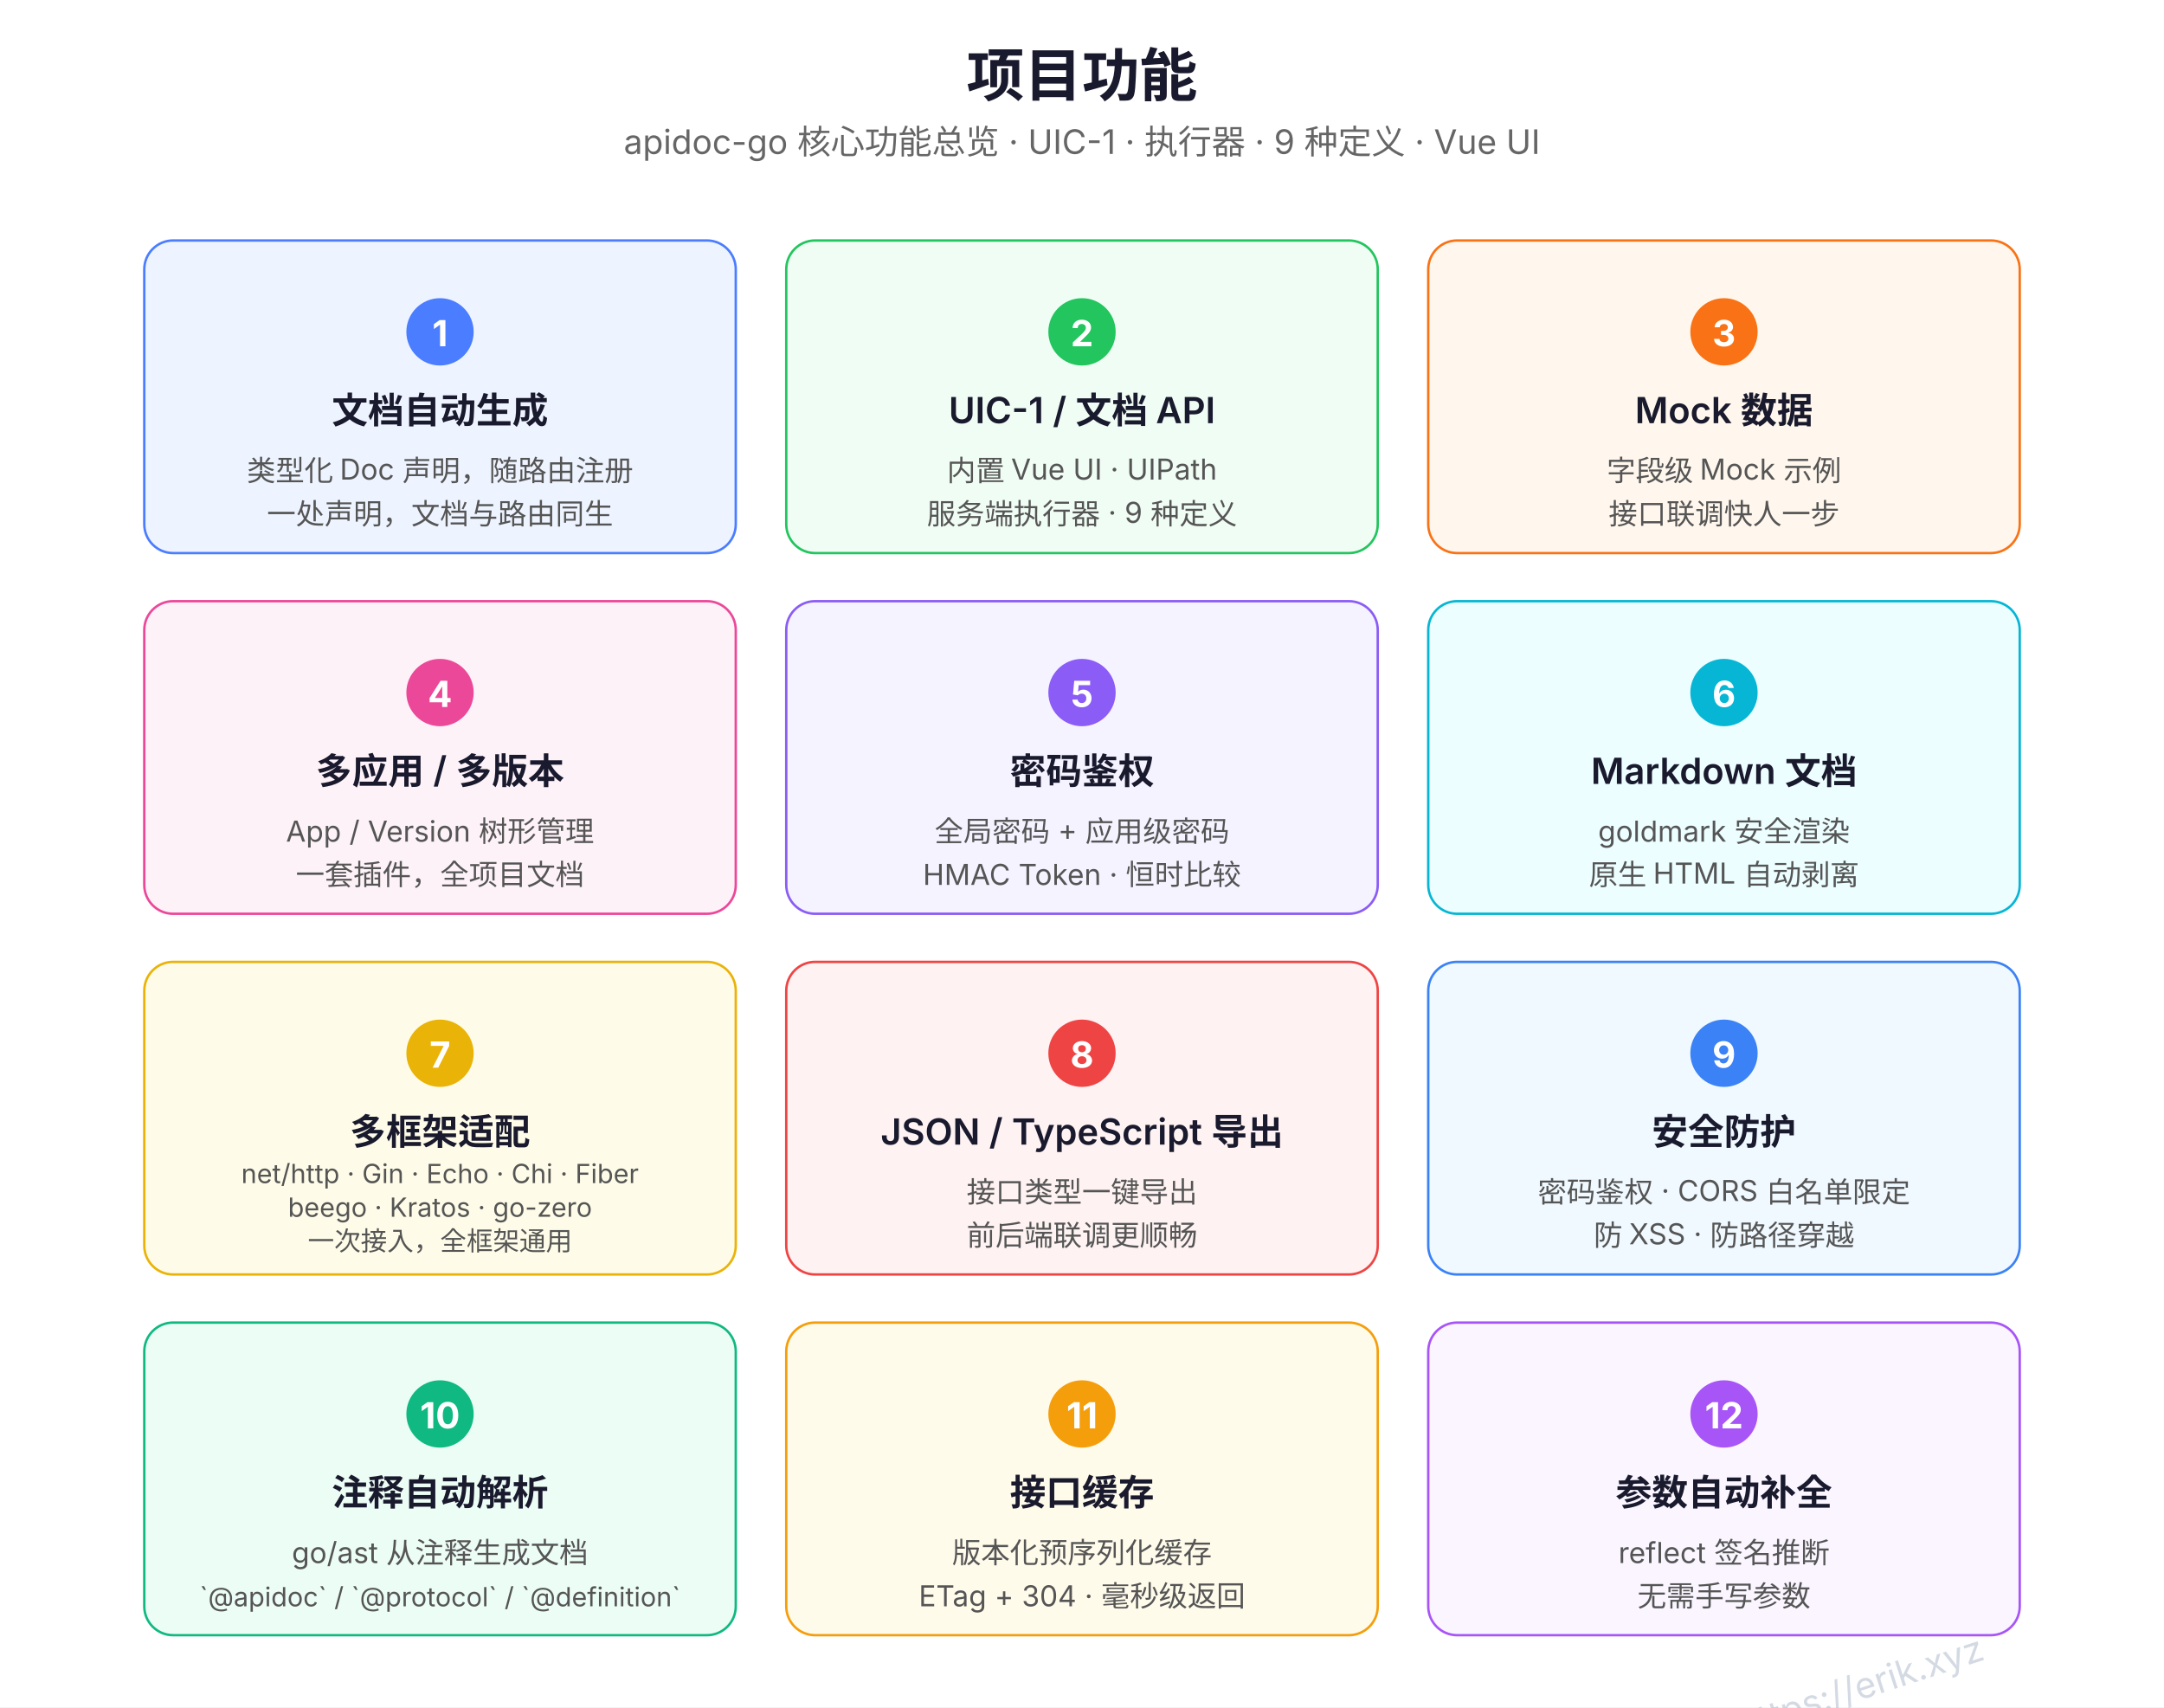
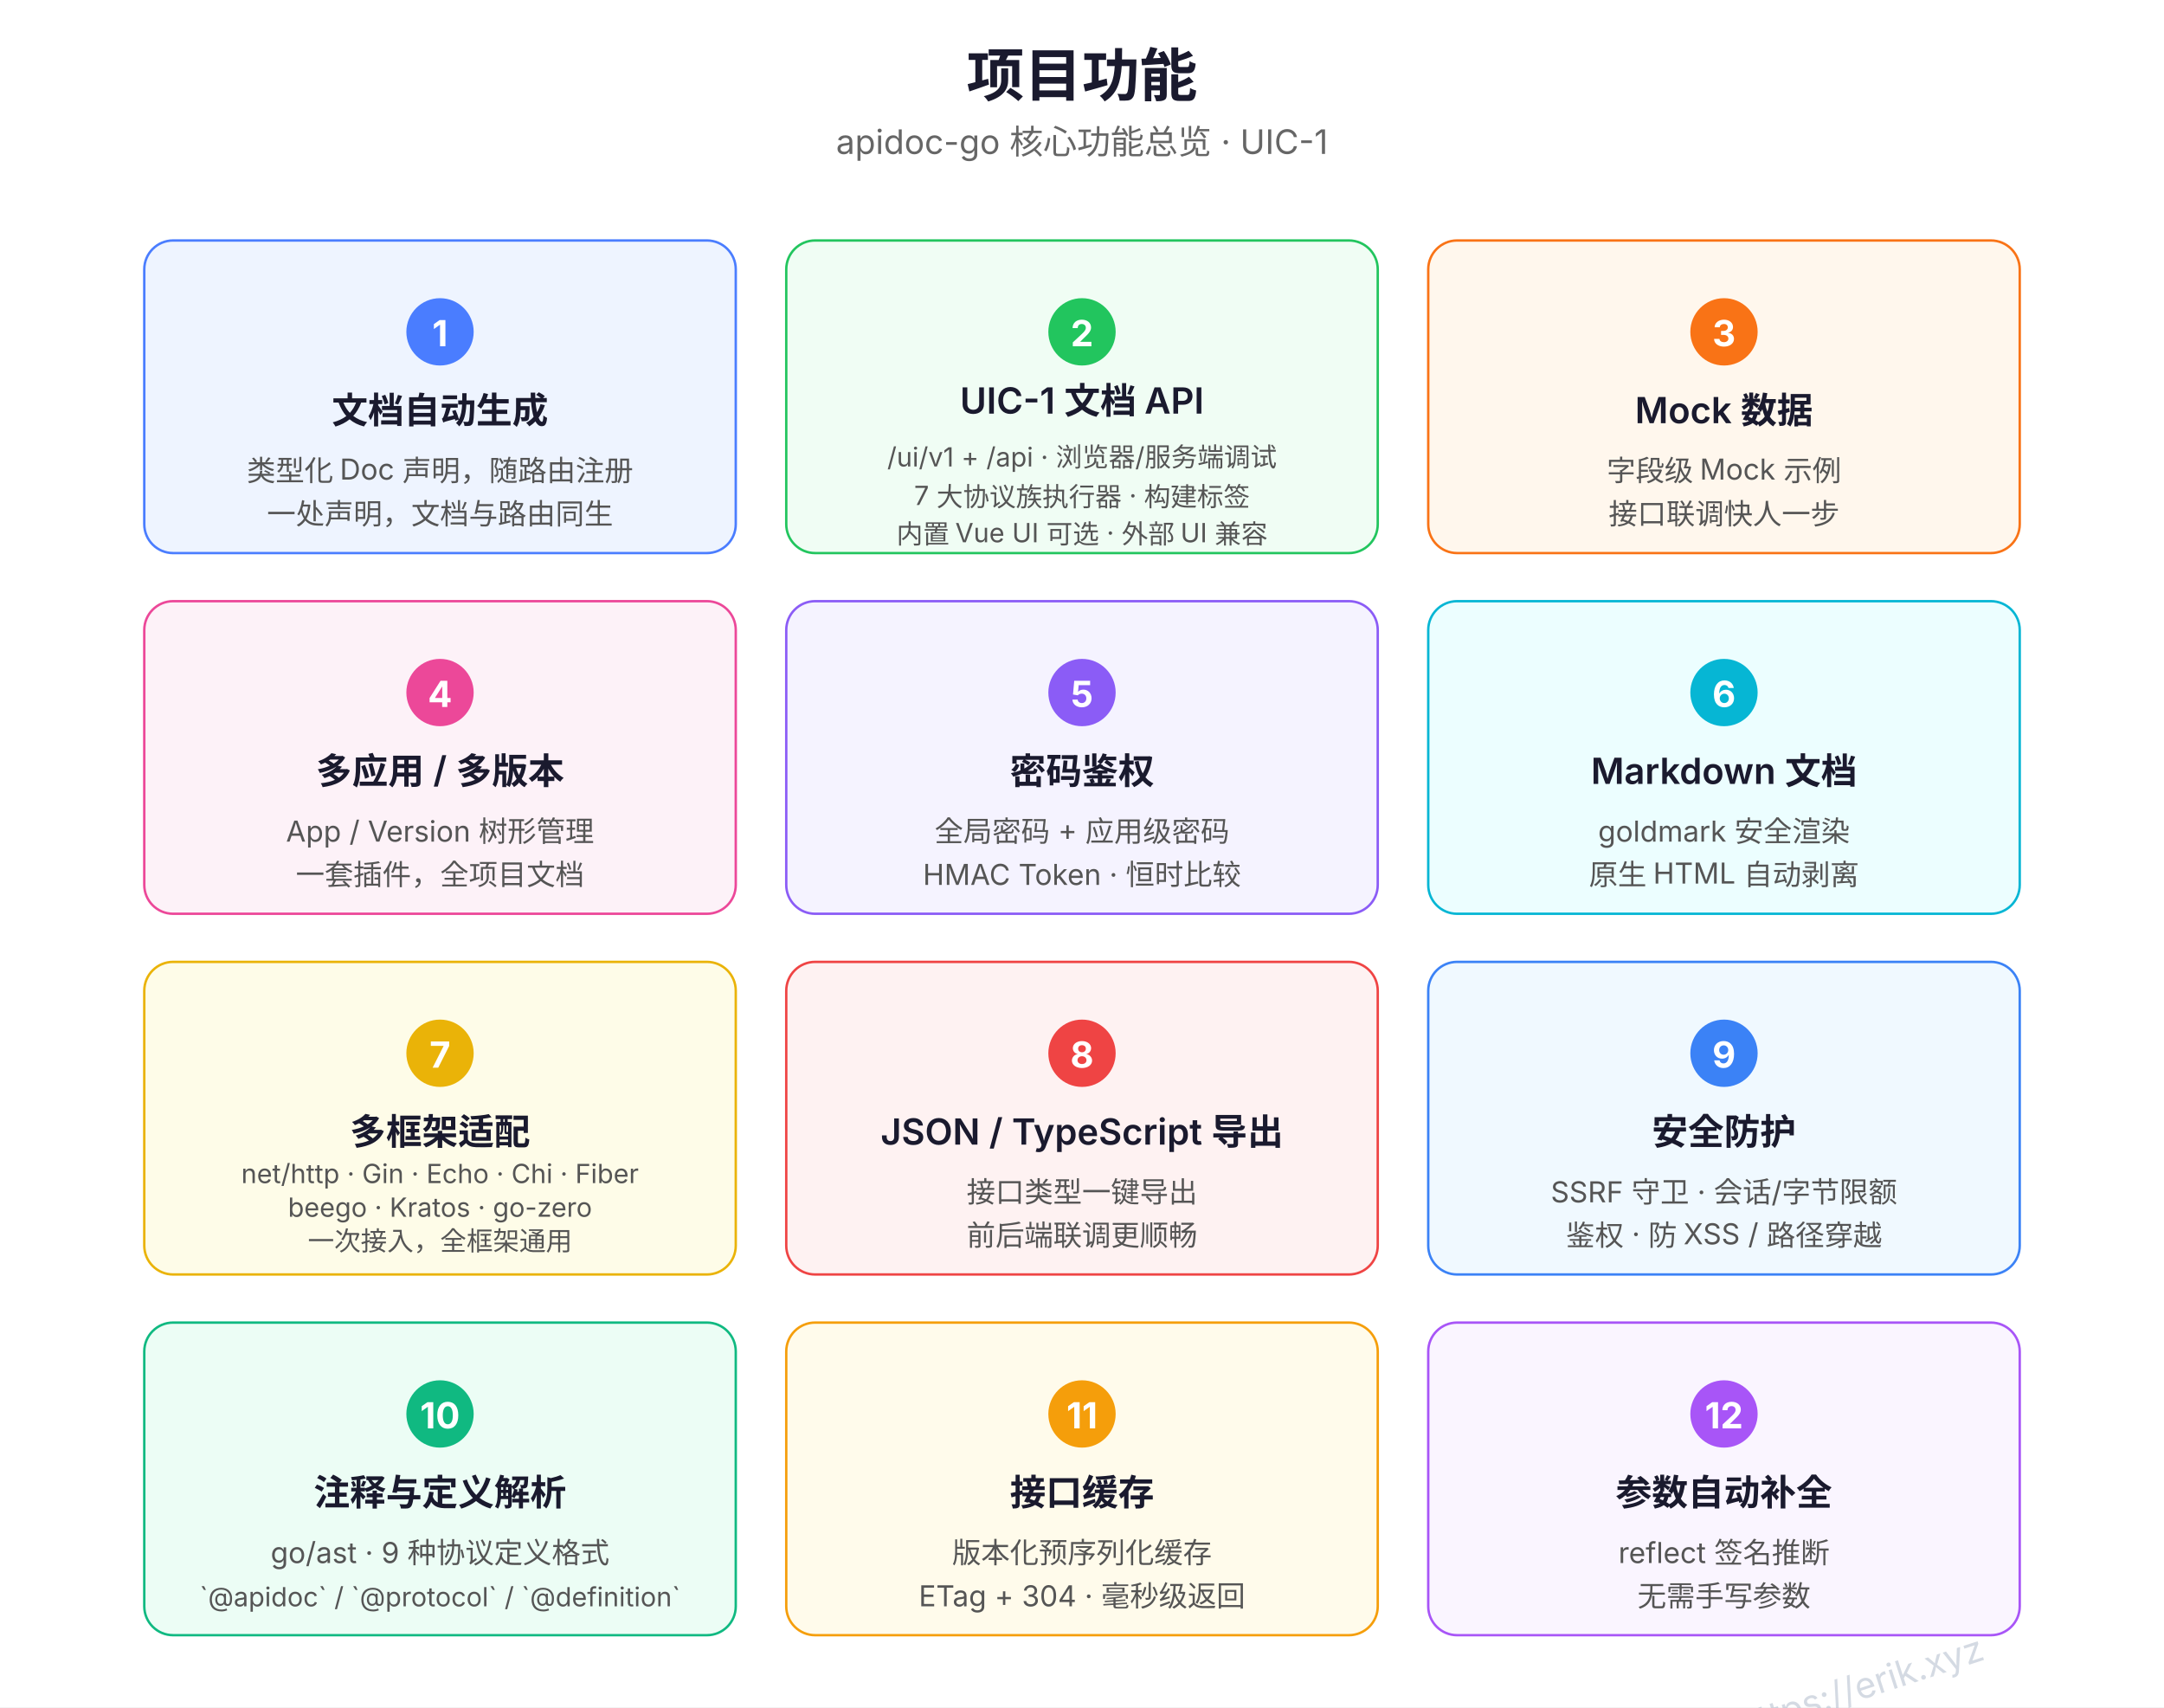
<svg xmlns="http://www.w3.org/2000/svg" viewBox="0 0 900 710" font-family="system-ui, -apple-system, 'Segoe UI', 'PingFang SC', sans-serif">
  <rect width="900" height="710" fill="#ffffff" />
  <text x="450" y="40" text-anchor="middle" font-size="24" font-weight="700" fill="#1a1a2e">项目功能</text>
-   <text x="450" y="64" text-anchor="middle" font-size="14" fill="#666">apidoc-go 核心功能总览 · UIC-1 · 执行器 · 9 种定义 · Vue UI</text>
+   <text x="450" y="64" text-anchor="middle" font-size="14" fill="#666">apidoc-go 核心功能总览 · UIC-1</text>
  <rect x="60" y="100" width="246" height="130" rx="12" fill="#eef4ff" stroke="#4a7dff" />
  <circle cx="183" cy="138" r="14" fill="#4a7dff" />
  <text x="183" y="144" text-anchor="middle" font-size="15" font-weight="700" fill="#ffffff">1</text>
  <text x="183" y="176" text-anchor="middle" font-size="15" font-weight="600" fill="#1a1a2e">文档自动生成</text>
  <text x="183" y="200" text-anchor="middle" font-size="12" fill="#555">类型化 Doc 声明，随路由注册</text>
  <text x="183" y="218" text-anchor="middle" font-size="12" fill="#555">一处声明，文档与路由同生</text>
  <rect x="327" y="100" width="246" height="130" rx="12" fill="#f0fdf4" stroke="#22c55e" />
  <circle cx="450" cy="138" r="14" fill="#22c55e" />
  <text x="450" y="144" text-anchor="middle" font-size="15" font-weight="700" fill="#ffffff">2</text>
-   <text x="450" y="176" text-anchor="middle" font-size="15" font-weight="600" fill="#1a1a2e">UIC-1 / 文档 API</text>
-   <text x="450" y="200" text-anchor="middle" font-size="12" fill="#555">内置 Vue UI · UIPath</text>
-   <text x="450" y="218" text-anchor="middle" font-size="12" fill="#555">服务端执行器 · 9 种定义</text>
+   <text x="450" y="172" text-anchor="middle" font-size="15" font-weight="600" fill="#1a1a2e">UIC-1 文档 API</text>
+   <text x="450" y="194" text-anchor="middle" font-size="11" fill="#555">/ui/v1 + /api · 浏览器/服务端调试</text>
+   <text x="450" y="210" text-anchor="middle" font-size="11" fill="#555">7 大协议族执行器 · 构建标签</text>
+   <text x="450" y="226" text-anchor="middle" font-size="11" fill="#555">内置 Vue UI 可选 · 外部 UI 兼容</text>
  <rect x="594" y="100" width="246" height="130" rx="12" fill="#fff7ed" stroke="#f97316" />
  <circle cx="717" cy="138" r="14" fill="#f97316" />
  <text x="717" y="144" text-anchor="middle" font-size="15" font-weight="700" fill="#ffffff">3</text>
  <text x="717" y="176" text-anchor="middle" font-size="15" font-weight="600" fill="#1a1a2e">Mock 数据</text>
  <text x="717" y="200" text-anchor="middle" font-size="12" fill="#555">字段级 Mock 示例</text>
  <text x="717" y="218" text-anchor="middle" font-size="12" fill="#555">接口联调快人一步</text>
  <rect x="60" y="250" width="246" height="130" rx="12" fill="#fdf2f8" stroke="#ec4899" />
  <circle cx="183" cy="288" r="14" fill="#ec4899" />
  <text x="183" y="294" text-anchor="middle" font-size="15" font-weight="700" fill="#ffffff">4</text>
  <text x="183" y="326" text-anchor="middle" font-size="15" font-weight="600" fill="#1a1a2e">多应用 / 多版本</text>
  <text x="183" y="350" text-anchor="middle" font-size="12" fill="#555">App / Version 树形管理</text>
  <text x="183" y="368" text-anchor="middle" font-size="12" fill="#555">一套插件，全项目文档</text>
  <rect x="327" y="250" width="246" height="130" rx="12" fill="#f5f3ff" stroke="#8b5cf6" />
  <circle cx="450" cy="288" r="14" fill="#8b5cf6" />
  <text x="450" y="294" text-anchor="middle" font-size="15" font-weight="700" fill="#ffffff">5</text>
  <text x="450" y="326" text-anchor="middle" font-size="15" font-weight="600" fill="#1a1a2e">密码鉴权</text>
  <text x="450" y="350" text-anchor="middle" font-size="12" fill="#555">全局密码 + 应用级密码</text>
  <text x="450" y="368" text-anchor="middle" font-size="12" fill="#555">HMAC Token · 恒时比较</text>
  <rect x="594" y="250" width="246" height="130" rx="12" fill="#ecfeff" stroke="#06b6d4" />
  <circle cx="717" cy="288" r="14" fill="#06b6d4" />
  <text x="717" y="294" text-anchor="middle" font-size="15" font-weight="700" fill="#ffffff">6</text>
  <text x="717" y="326" text-anchor="middle" font-size="15" font-weight="600" fill="#1a1a2e">Markdown 文档</text>
  <text x="717" y="350" text-anchor="middle" font-size="12" fill="#555">goldmark 安全渲染</text>
  <text x="717" y="368" text-anchor="middle" font-size="12" fill="#555">原生 HTML 自动剥离</text>
  <rect x="60" y="400" width="246" height="130" rx="12" fill="#fefce8" stroke="#eab308" />
  <circle cx="183" cy="438" r="14" fill="#eab308" />
  <text x="183" y="444" text-anchor="middle" font-size="15" font-weight="700" fill="#ffffff">7</text>
  <text x="183" y="476" text-anchor="middle" font-size="15" font-weight="600" fill="#1a1a2e">多框架适配</text>
  <text x="183" y="492" text-anchor="middle" font-size="11" fill="#555">net/http · Gin · Echo · Chi · Fiber</text>
  <text x="183" y="506" text-anchor="middle" font-size="11" fill="#555">beego · Kratos · go-zero</text>
  <text x="183" y="520" text-anchor="middle" font-size="11" fill="#555">一次接入，全框架通用</text>
  <rect x="327" y="400" width="246" height="130" rx="12" fill="#fef2f2" stroke="#ef4444" />
  <circle cx="450" cy="438" r="14" fill="#ef4444" />
  <text x="450" y="444" text-anchor="middle" font-size="15" font-weight="700" fill="#ffffff">8</text>
  <text x="450" y="476" text-anchor="middle" font-size="15" font-weight="600" fill="#1a1a2e">JSON / TypeScript 导出</text>
  <text x="450" y="500" text-anchor="middle" font-size="12" fill="#555">接口类型一键导出</text>
  <text x="450" y="518" text-anchor="middle" font-size="12" fill="#555">前后端联调更顺畅</text>
  <rect x="594" y="400" width="246" height="130" rx="12" fill="#f0f9ff" stroke="#3b82f6" />
  <circle cx="717" cy="438" r="14" fill="#3b82f6" />
  <text x="717" y="444" text-anchor="middle" font-size="15" font-weight="700" fill="#ffffff">9</text>
  <text x="717" y="476" text-anchor="middle" font-size="15" font-weight="600" fill="#1a1a2e">安全防护</text>
-   <text x="717" y="500" text-anchor="middle" font-size="12" fill="#555">密码鉴权 · CORS 白名单限定</text>
-   <text x="717" y="518" text-anchor="middle" font-size="12" fill="#555">防 XSS · 防路径穿越</text>
+   <text x="717" y="500" text-anchor="middle" font-size="12" fill="#555">SSRF 守卫 · 会话/字节限额</text>
+   <text x="717" y="518" text-anchor="middle" font-size="12" fill="#555">鉴权 · 防 XSS / 路径穿越</text>
  <rect x="60" y="550" width="246" height="130" rx="12" fill="#ecfdf5" stroke="#10b981" />
  <circle cx="183" cy="588" r="14" fill="#10b981" />
  <text x="183" y="594" text-anchor="middle" font-size="15" font-weight="700" fill="#ffffff">10</text>
-   <text x="183" y="626" text-anchor="middle" font-size="15" font-weight="600" fill="#1a1a2e">注释自动解析</text>
-   <text x="183" y="650" text-anchor="middle" font-size="12" fill="#555">go/ast 从注释生成文档</text>
+   <text x="183" y="626" text-anchor="middle" font-size="15" font-weight="600" fill="#1a1a2e">注释与定义解析</text>
+   <text x="183" y="650" text-anchor="middle" font-size="12" fill="#555">go/ast · 9 种协议定义格式</text>
  <text x="183" y="668" text-anchor="middle" font-size="11" fill="#555">`@apidoc` / `@protocol` / `@definition`</text>
  <rect x="327" y="550" width="246" height="130" rx="12" fill="#fffbeb" stroke="#f59e0b" />
  <circle cx="450" cy="588" r="14" fill="#f59e0b" />
  <text x="450" y="594" text-anchor="middle" font-size="15" font-weight="700" fill="#ffffff">11</text>
  <text x="450" y="626" text-anchor="middle" font-size="15" font-weight="600" fill="#1a1a2e">接口缓存</text>
  <text x="450" y="650" text-anchor="middle" font-size="12" fill="#555">版本化预序列化缓存</text>
  <text x="450" y="668" text-anchor="middle" font-size="12" fill="#555">ETag + 304 · 毫秒级返回</text>
  <rect x="594" y="550" width="246" height="130" rx="12" fill="#faf5ff" stroke="#a855f7" />
  <circle cx="717" cy="588" r="14" fill="#a855f7" />
  <text x="717" y="594" text-anchor="middle" font-size="15" font-weight="700" fill="#ffffff">12</text>
  <text x="717" y="626" text-anchor="middle" font-size="15" font-weight="600" fill="#1a1a2e">参数自动补全</text>
  <text x="717" y="650" text-anchor="middle" font-size="12" fill="#555">reflect 签名推断</text>
  <text x="717" y="668" text-anchor="middle" font-size="12" fill="#555">无需手写参数</text>
  <g opacity="0.4">
    <text x="826" y="690" font-size="15" fill="#94a3b8" text-anchor="end" transform="rotate(-18 826 690)">https://erik.xyz</text>
  </g>
</svg>
